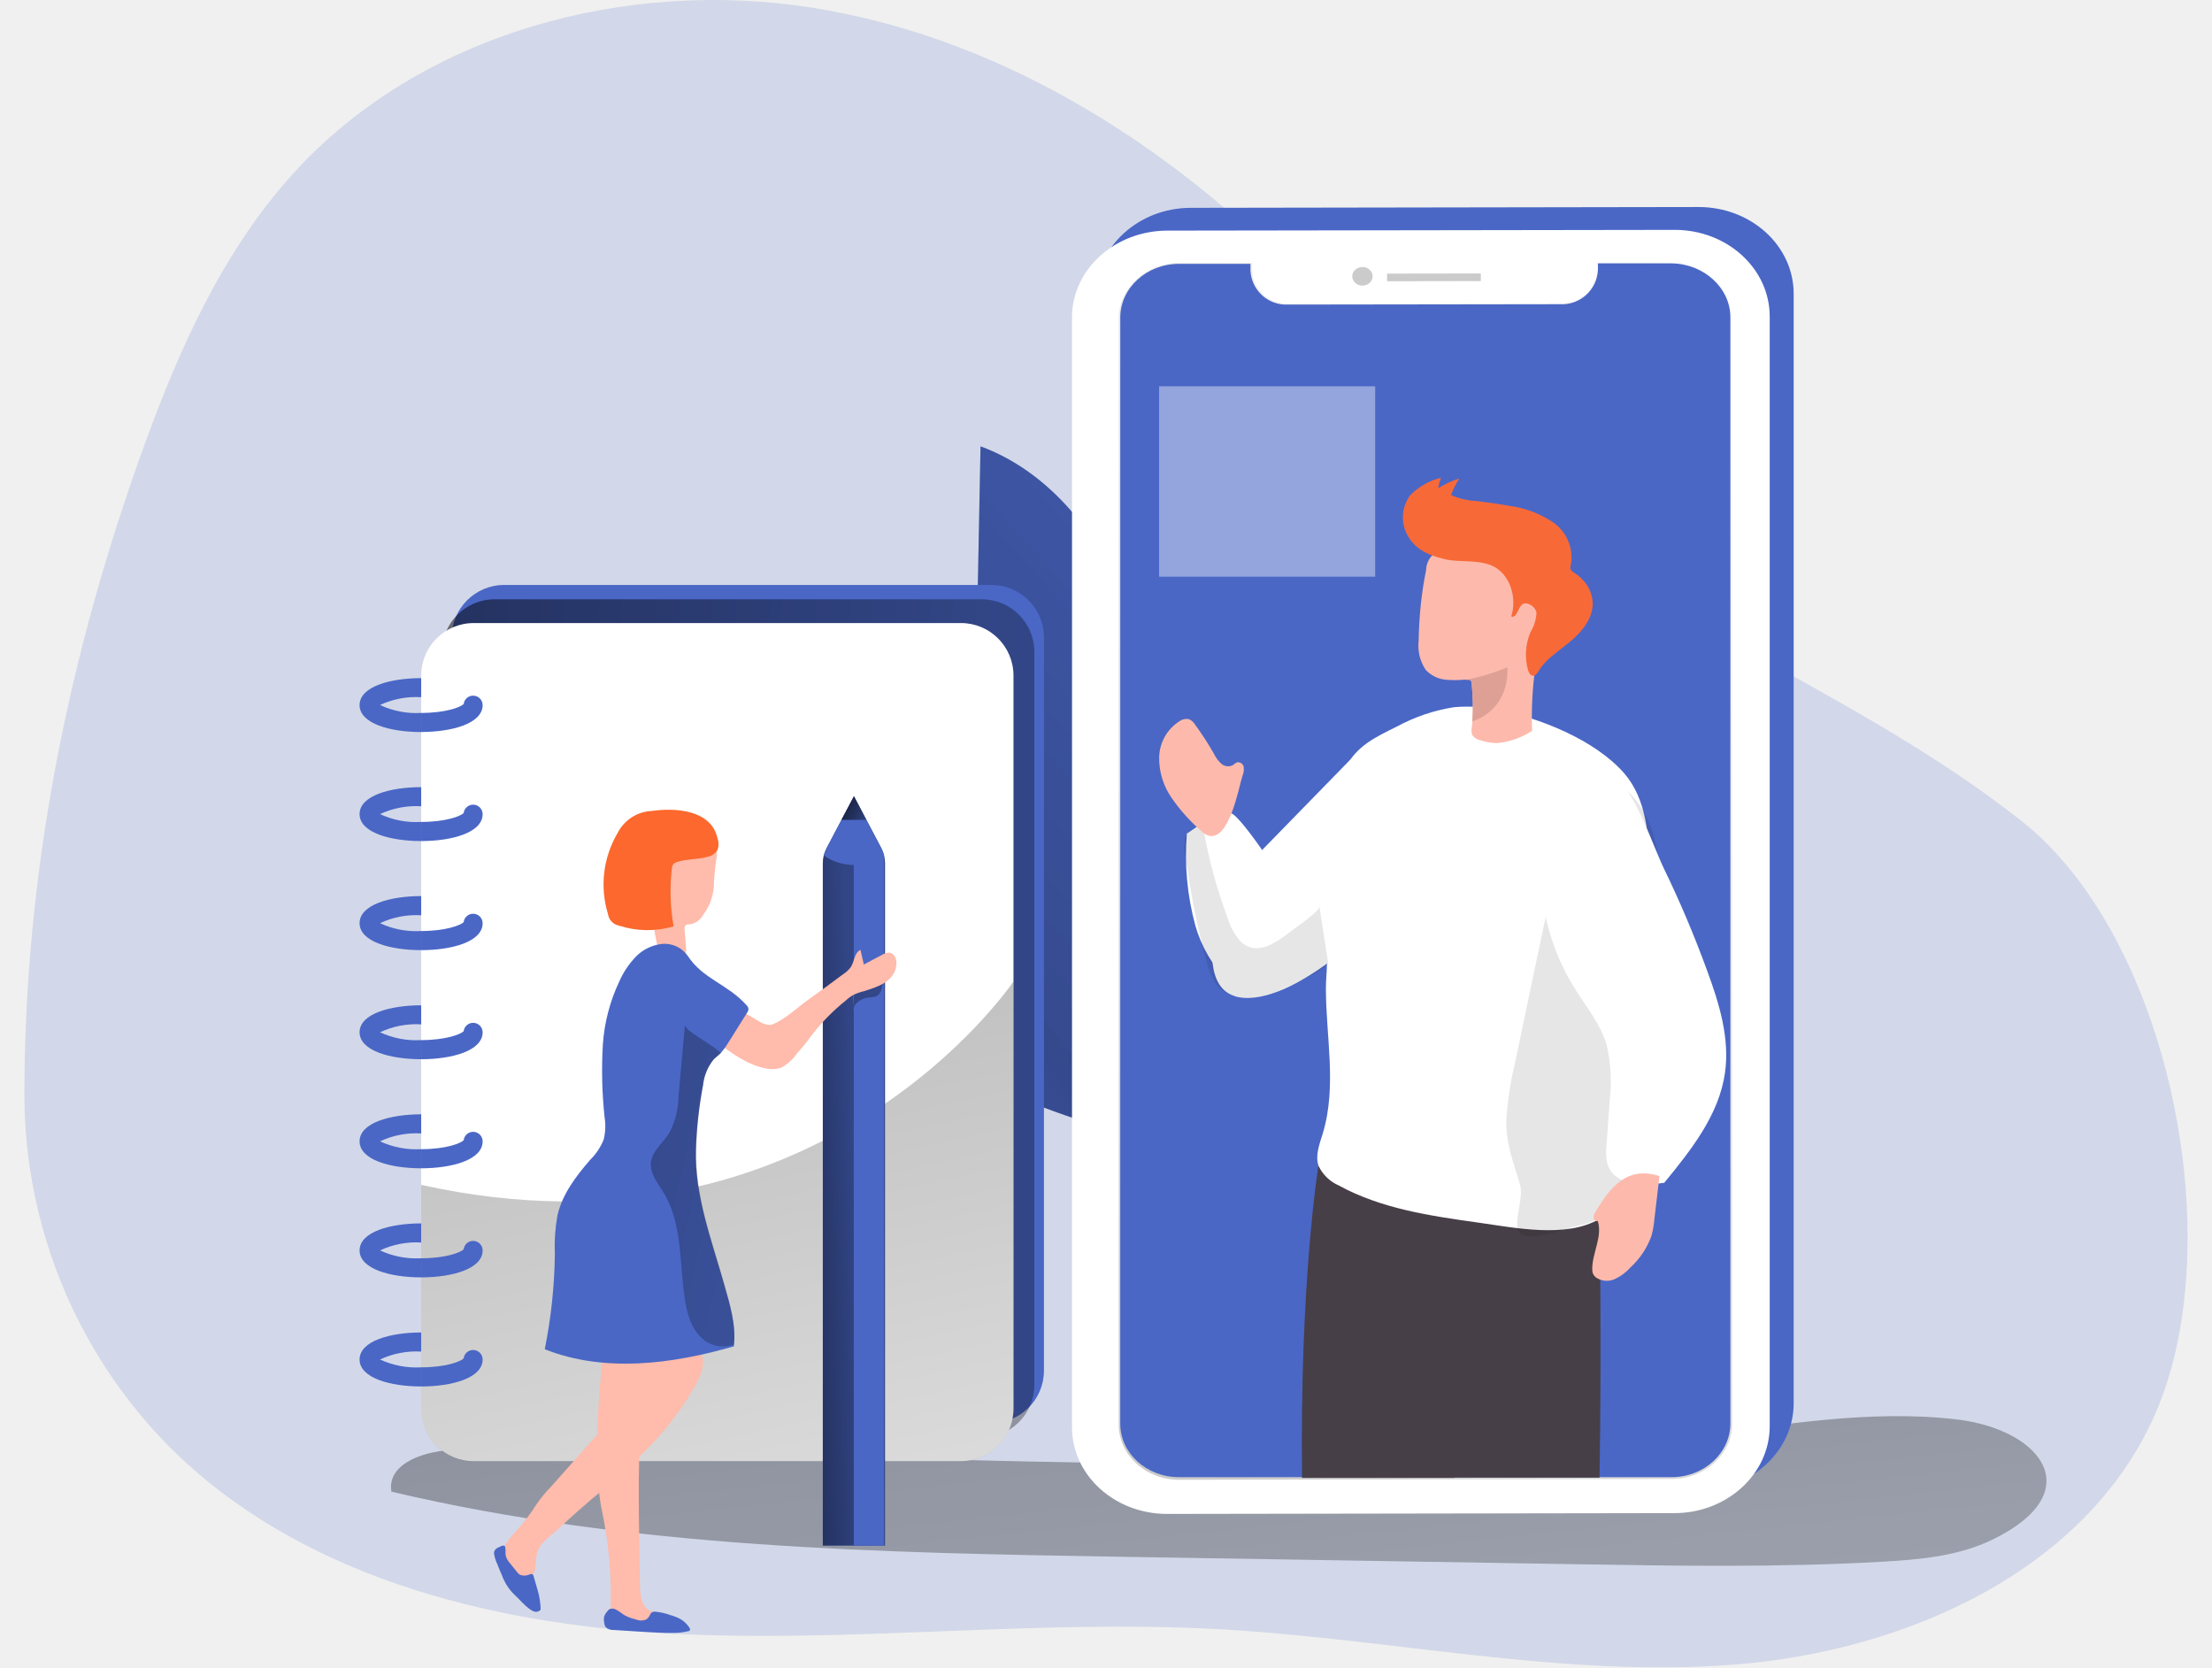
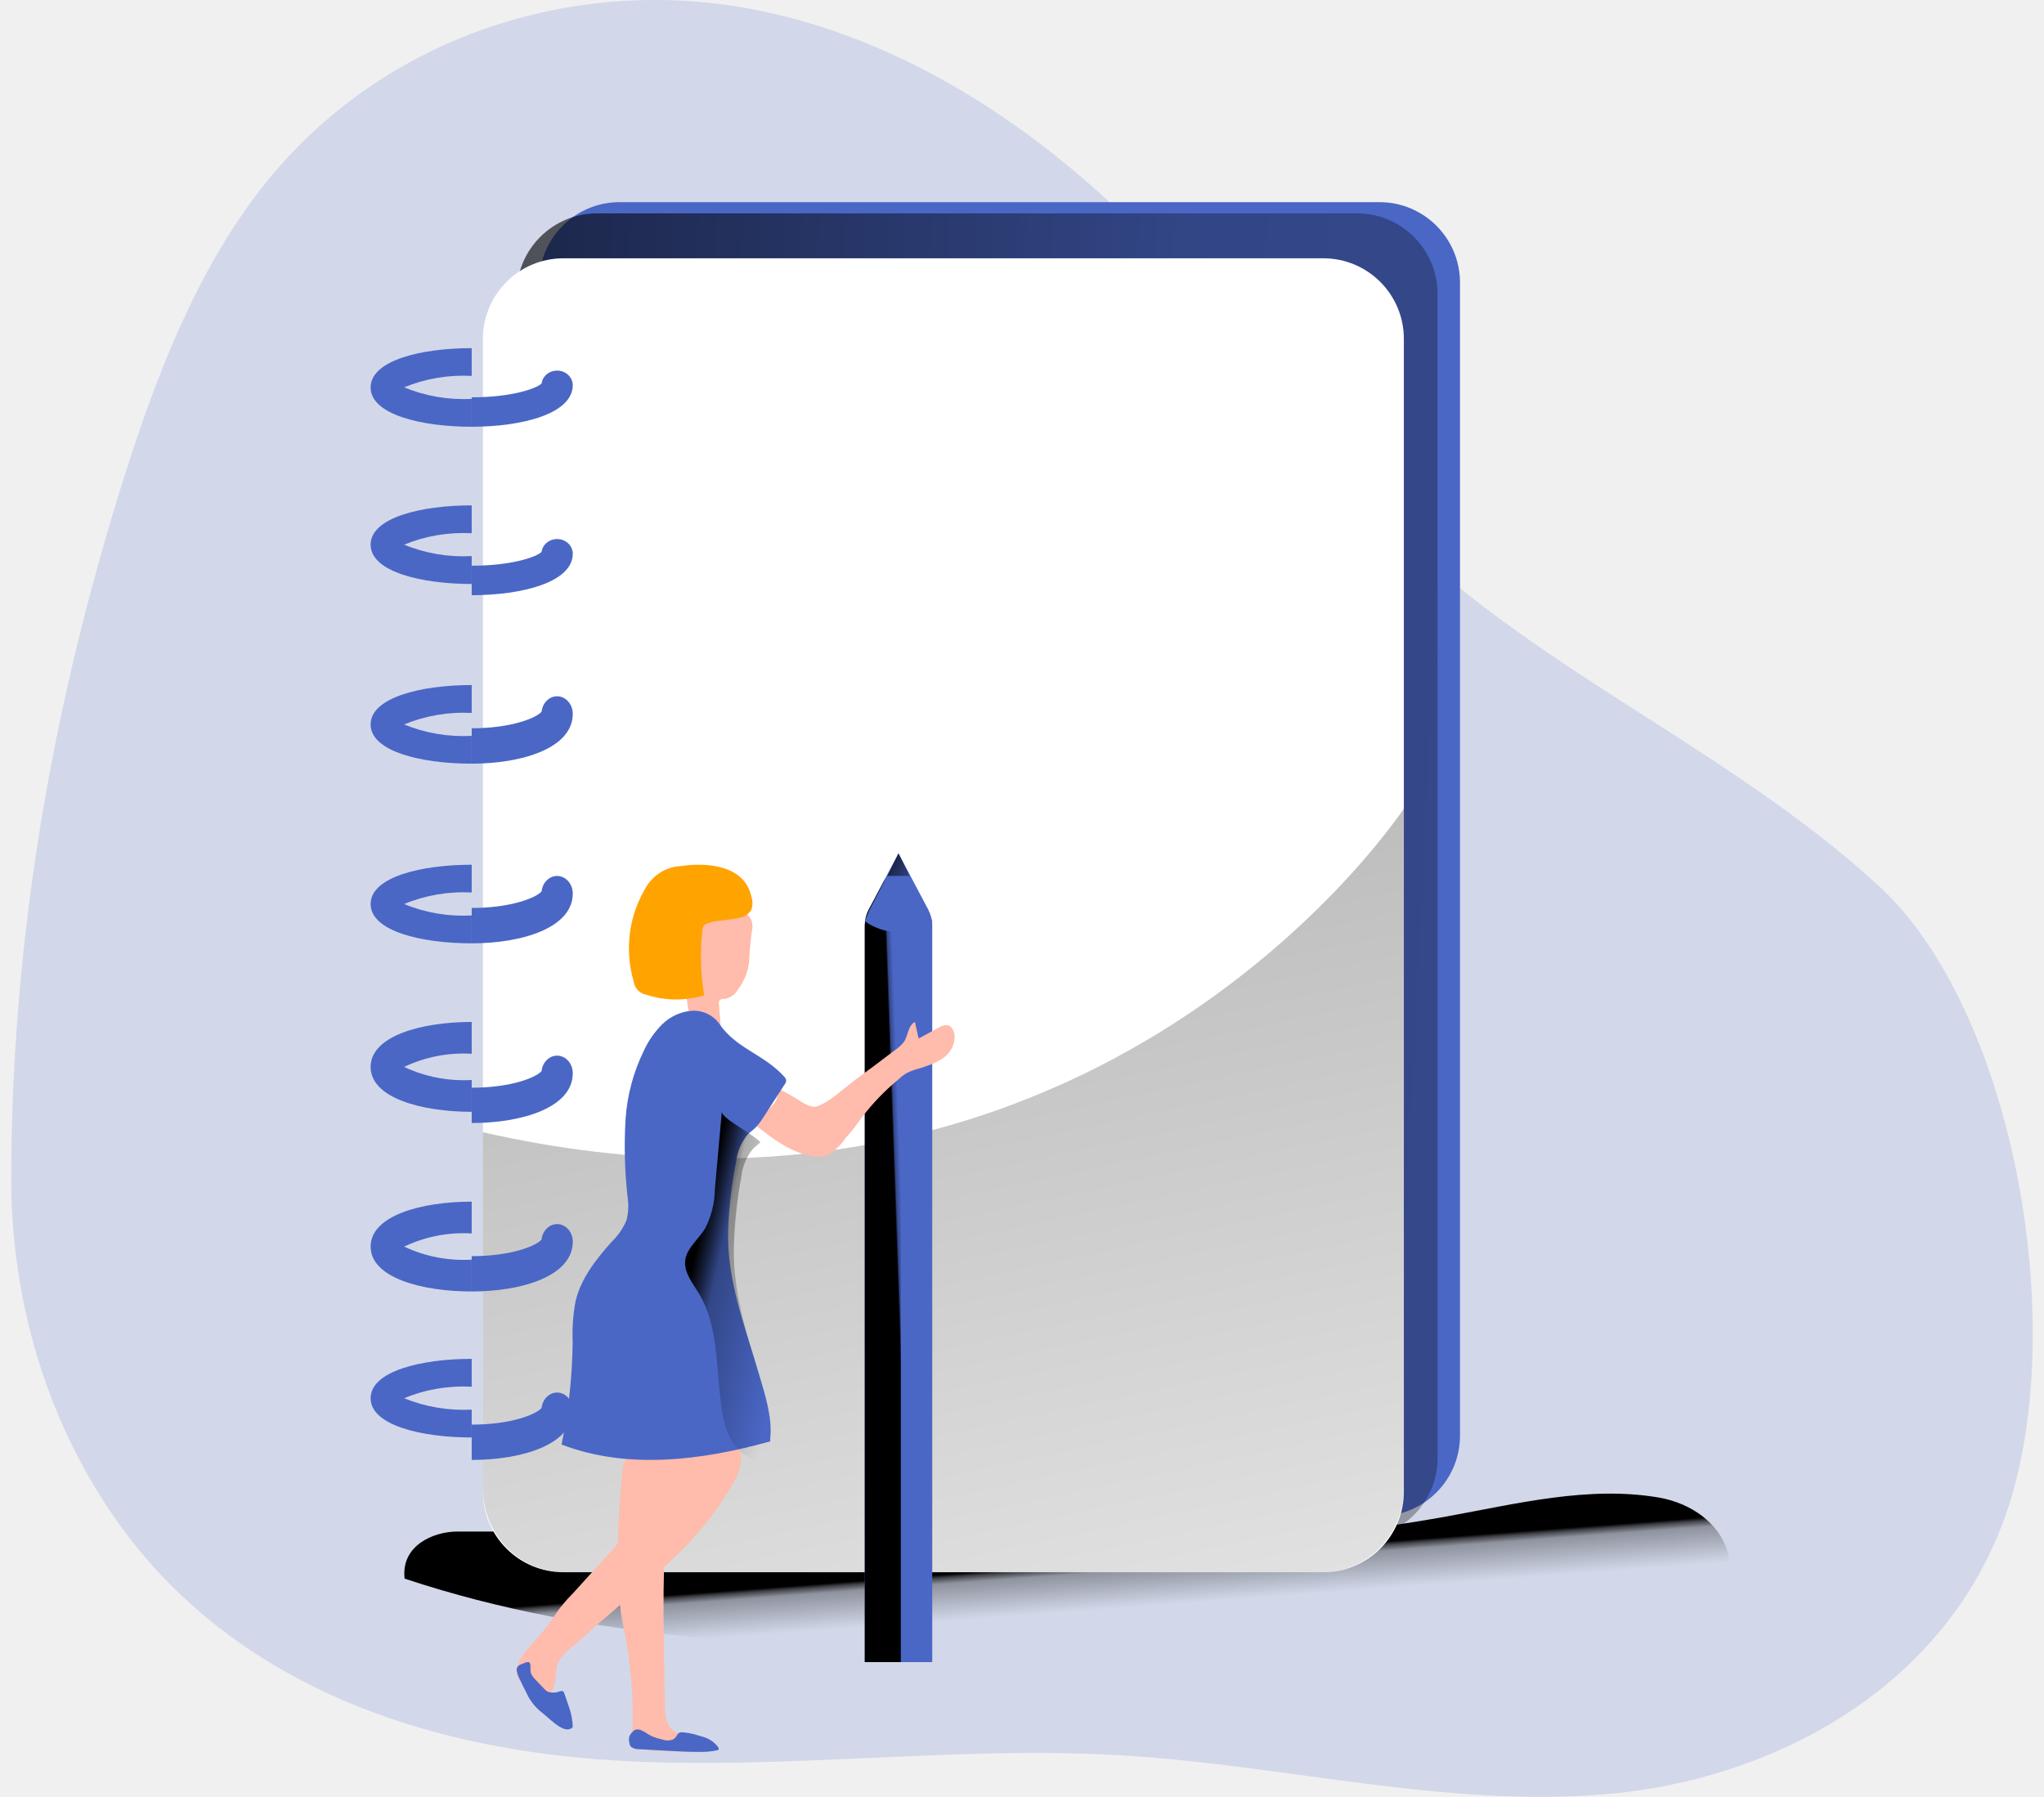
- <svg xmlns="http://www.w3.org/2000/svg" xmlns:xlink="http://www.w3.org/1999/xlink" id="Layer_1" data-name="Layer 1" viewBox="0 0 295.32 227.6" width="406" height="306" class="illustration">
+ <svg xmlns="http://www.w3.org/2000/svg" width="182px" height="160px" viewBox="0 0 182 160" version="1.1">
  <defs>
-     <linearGradient id="linear-gradient" x1="-1412.76" y1="128.3" x2="-1515.5" y2="215.82" gradientTransform="translate(1590.6)" gradientUnits="userSpaceOnUse">
-       <stop offset="0.01" />
-       <stop offset="0.13" stop-opacity="0.69" />
-       <stop offset="0.25" stop-opacity="0.32" />
-       <stop offset="1" stop-opacity="0" />
+     <linearGradient x1="46.611%" y1="44.258%" x2="58.961%" y2="64.937%" id="linearGradient-1">
+       <stop stop-color="#000000" offset="1%" />
+       <stop stop-color="#000000" stop-opacity="0.69" offset="8%" />
+       <stop stop-color="#000000" stop-opacity="0.32" offset="21%" />
+       <stop stop-color="#000000" stop-opacity="0" offset="100%" />
    </linearGradient>
-     <linearGradient id="linear-gradient-2" x1="88.83" y1="204.76" x2="243.55" y2="61.79" gradientTransform="matrix(1, 0, 0, 1, 0, 0)" xlink:href="#linear-gradient" />
-     <linearGradient id="linear-gradient-3" x1="171.16" y1="158.61" x2="199.07" y2="420.07" gradientUnits="userSpaceOnUse">
-       <stop offset="0.01" />
-       <stop offset="0.08" stop-opacity="0.69" />
-       <stop offset="0.21" stop-opacity="0.32" />
-       <stop offset="1" stop-opacity="0" />
+     <linearGradient x1="-112.496%" y1="38.31%" x2="619.103%" y2="90.945%" id="linearGradient-2">
+       <stop stop-color="#000000" offset="1%" />
+       <stop stop-color="#000000" stop-opacity="0.69" offset="13%" />
+       <stop stop-color="#000000" stop-opacity="0.32" offset="25%" />
+       <stop stop-color="#000000" stop-opacity="0" offset="100%" />
    </linearGradient>
-     <linearGradient id="linear-gradient-4" x1="2632.75" y1="451.95" x2="2755.76" y2="550.2" gradientTransform="matrix(-1.09, 0, 0, 1, 3152.05, -359.14)" gradientUnits="userSpaceOnUse">
-       <stop offset="0" stop-color="#fff" />
-       <stop offset="1" stop-color="#cbcbcb" />
+     <linearGradient x1="16.498%" y1="-84.273%" x2="85.531%" y2="185.522%" id="linearGradient-3">
+       <stop stop-color="#000000" offset="1%" />
+       <stop stop-color="#000000" stop-opacity="0.69" offset="8%" />
+       <stop stop-color="#000000" stop-opacity="0.32" offset="21%" />
+       <stop stop-color="#000000" stop-opacity="0" offset="100%" />
    </linearGradient>
-     <linearGradient id="linear-gradient-5" x1="2693.25" y1="412.82" x2="2693.19" y2="421.05" gradientTransform="matrix(-1.09, 0, 0, 1, 3136.28, -386.82)" xlink:href="#linear-gradient-4" />
-     <linearGradient id="linear-gradient-6" x1="2701.68" y1="413.8" x2="2702.13" y2="419.83" gradientTransform="matrix(-1.09, -0.01, -0.01, 1, 3156.03, -330.46)" xlink:href="#linear-gradient-4" />
-     <linearGradient id="linear-gradient-7" x1="-174.64" y1="125.64" x2="1050.38" y2="185.86" gradientTransform="matrix(1, 0, 0, 1, 0, 0)" xlink:href="#linear-gradient" />
-     <linearGradient id="linear-gradient-8" x1="83.28" y1="66.48" x2="139.1" y2="323.53" xlink:href="#linear-gradient-3" />
-     <linearGradient id="linear-gradient-9" x1="104.01" y1="188.48" x2="205.2" y2="184.89" gradientTransform="matrix(1, 0, 0, 1, 0, 0)" xlink:href="#linear-gradient" />
-     <linearGradient id="linear-gradient-10" x1="107.9" y1="107.93" x2="138.1" y2="123.92" gradientTransform="matrix(1, 0, 0, 1, 0, 0)" xlink:href="#linear-gradient" />
-     <linearGradient id="linear-gradient-11" x1="59.88" y1="178.84" x2="179.38" y2="205.24" gradientTransform="matrix(1, 0, 0, 1, 0, 0)" xlink:href="#linear-gradient" />
+     <linearGradient x1="47.955%" y1="50.934%" x2="56.232%" y2="47.423%" id="linearGradient-4">
+       <stop stop-color="#000000" offset="1%" />
+       <stop stop-color="#000000" stop-opacity="0.69" offset="13%" />
+       <stop stop-color="#000000" stop-opacity="0.32" offset="25%" />
+       <stop stop-color="#000000" stop-opacity="0" offset="100%" />
+     </linearGradient>
+     <linearGradient x1="-106.745%" y1="-23.529%" x2="778.886%" y2="471.517%" id="linearGradient-5">
+       <stop stop-color="#000000" offset="1%" />
+       <stop stop-color="#000000" stop-opacity="0.69" offset="13%" />
+       <stop stop-color="#000000" stop-opacity="0.32" offset="25%" />
+       <stop stop-color="#000000" stop-opacity="0" offset="100%" />
+     </linearGradient>
+     <linearGradient x1="22.512%" y1="25.63%" x2="92.237%" y2="85.777%" id="linearGradient-6">
+       <stop stop-color="#000000" offset="1%" />
+       <stop stop-color="#000000" stop-opacity="0.69" offset="13%" />
+       <stop stop-color="#000000" stop-opacity="0.32" offset="25%" />
+       <stop stop-color="#000000" stop-opacity="0" offset="100%" />
+     </linearGradient>
  </defs>
-   <path d="M143.39,34.15a99.49,99.49,0,0,0-20-5.41C97.9,24.71,70,32.18,52.61,51.21,43,61.74,37,75.05,32.14,88.46c-10.43,28.75-16.4,58.5-16.37,89A68.48,68.48,0,0,0,35.39,225c17.56,17.7,43.53,24.36,68.42,25.67s49.86-1.95,74.75-.61c23.55,1.27,47,6.66,70.51,4.86s48.43-12.86,57.73-34.54c10.08-23.52,1.74-64.68-18.3-80.56-22.61-17.91-50.85-27.41-72.52-46.55-9.52-8.39-17.33-18.52-26.17-27.62C176.68,52.16,160.87,40.84,143.39,34.15Z" transform="translate(-15.77 -27.68)" fill="#4A67C6" opacity="0.18" style="isolation: isolate;" />
-   <path d="M107.39,130.7c.07,2.57,1.34,4.93,2.61,7.17,5.74,10.15,12.19,20.15,21.09,27.69,13.09,11.07,30.23,15.85,46.79,20.32-1.48-.72-3.26-8.35-3.92-10-1.28-3.28-2.48-6.6-3.71-9.9-1.94-5.22-6-9.42-10-13.26A79.21,79.21,0,0,0,128.34,134,75.11,75.11,0,0,0,107.39,130.7Z" transform="translate(-15.77 -27.68)" fill="#4A67C6" />
-   <path d="M107.39,130.7c.07,2.57,1.34,4.93,2.61,7.17,5.74,10.15,12.19,20.15,21.09,27.69,13.09,11.07,30.23,15.85,46.79,20.32-1.48-.72-3.26-8.35-3.92-10-1.28-3.28-2.48-6.6-3.71-9.9-1.94-5.22-6-9.42-10-13.26A79.21,79.21,0,0,0,128.34,134,75.11,75.11,0,0,0,107.39,130.7Z" transform="translate(-15.77 -27.68)" fill="url(#linear-gradient)" />
-   <path d="M172.17,136.38c-1.35-9.44-2.74-19-6.54-27.77s-10.39-16.72-19.33-20q-.39,20.3-.79,40.58c-.15,7.82-.28,15.78,2,23.27,3.94,13.12,17.58,28.52,30.73,32.86,2-6.31-1.32-15.86-2.25-22.4Z" transform="translate(-15.77 -27.68)" fill="#4A67C6" />
-   <path d="M172.17,136.38c-1.35-9.44-2.74-19-6.54-27.77s-10.39-16.72-19.33-20q-.39,20.3-.79,40.58c-.15,7.82-.28,15.78,2,23.27,3.94,13.12,17.58,28.52,30.73,32.86,2-6.31-1.32-15.86-2.25-22.4Z" transform="translate(-15.77 -27.68)" fill="url(#linear-gradient-2)" />
-   <path d="M243.5,223.77c-55.81,7.16-112.36,1.66-168.63,1.82-4.07,0-9.65,1.69-9,5.71,32.73,7.73,66.66,8.34,100.28,8.9l61.19,1c14,.23,28,.47,41.95-.33,5.21-.29,10.54-.76,15.22-3.05,13.18-6.45,6.65-14.92-4.71-16.35C267.73,220,255.44,222.24,243.5,223.77Z" transform="translate(-15.77 -27.68)" fill="url(#linear-gradient-3)" />
-   <path d="M162.05,67.93V219.39c0,6.55,5.81,11.85,13,11.83l69.26-.11c7.15,0,13-5.32,13-11.87V67.78c0-6.55-5.8-11.85-13-11.84L175,56.05C167.86,56.06,162.05,61.38,162.05,67.93Zm6.61.1c0-4,3.58-7.31,8-7.32h9.76v.9a4.89,4.89,0,0,0,5.11,4.66l37.22-.06a4.92,4.92,0,0,0,5.12-4.68v-.9h10.08c4.41,0,8,3.26,8,7.29v151c0,4-3.58,7.31-8,7.32l-67.29.1c-4.41,0-8-3.26-8-7.29Z" transform="translate(-15.77 -27.68)" fill="#4A67C6" />
-   <path d="M158.79,71V222.51c0,6.54,5.81,11.84,13,11.83l69.25-.11c7.15,0,13-5.33,13-11.88V70.89c0-6.54-5.81-11.85-13-11.83l-69.25.1C164.6,59.18,158.79,64.5,158.79,71Zm6.61.11c0-4,3.58-7.31,8-7.32l9.76,0v.9a4.91,4.91,0,0,0,5.12,4.67l37.22-.06a4.92,4.92,0,0,0,5.11-4.68v-.9l10.08,0c4.41,0,8,3.26,8,7.3v151c0,4-3.58,7.31-8,7.32l-67.29.11c-4.41,0-8-3.26-8-7.3Z" transform="translate(-15.77 -27.68)" fill="#fff" />
-   <path d="M165.4,71.15v151c0,4,3.58,7.3,8,7.3l67.29-.11c4.41,0,8-3.28,8-7.32V71c0-4-3.58-7.31-8-7.3l-10.08,0v.9a4.92,4.92,0,0,1-5.11,4.68l-37.22.06a4.91,4.91,0,0,1-5.12-4.67v-.9l-9.76,0C169,63.84,165.4,67.11,165.4,71.15Z" transform="translate(-15.77 -27.68)" fill="none" stroke-miterlimit="10" stroke-width="0.46" stroke="url(#linear-gradient-4)" />
-   <path d="M248.67,71v151c0,4-3.58,7.32-8,7.32l-9.87,0-19.77,0h-1.48l-19.33,0-16.84,0c-4.41,0-8-3.26-8-7.3v-151c0-4,3.58-7.32,8-7.32l9.77,0v.9a4.88,4.88,0,0,0,5.1,4.66l37.22-.05a4.92,4.92,0,0,0,5.12-4.69v-.89l10.08,0C245.09,63.71,248.67,67,248.67,71Z" transform="translate(-15.77 -27.68)" fill="#4A67C6" />
-   <polygon points="186.03 38.39 198.83 38.37 198.83 37.33 186.03 37.35 186.03 38.39" fill="url(#linear-gradient-5)" />
-   <ellipse cx="198.43" cy="65.41" rx="1.39" ry="1.27" transform="translate(-16.39 -25.75) rotate(-0.56)" fill="url(#linear-gradient-6)" />
-   <rect x="155.51" y="111.13" width="7.88" height="87.55" rx="3.62" fill="#4A67C6" />
-   <rect x="58.33" y="79.85" width="80.86" height="114.41" rx="7.17" fill="#4A67C6" />
-   <rect x="57.02" y="81.81" width="80.86" height="114.41" rx="7.17" fill="url(#linear-gradient-7)" />
-   <rect x="54.17" y="85.05" width="80.86" height="114.41" rx="7.17" fill="#fff" />
-   <path d="M150.8,161.65V220a7.18,7.18,0,0,1-7.18,7.17H77.11A7.17,7.17,0,0,1,69.94,220V189.42C124.09,201.44,150.8,161.65,150.8,161.65Z" transform="translate(-15.77 -27.68)" fill="url(#linear-gradient-8)" />
-   <path d="M133.26,145.51v93.15h-8.49V145.51a4.8,4.8,0,0,1,.13-1.06h0a4.93,4.93,0,0,1,.39-1l.14-.26,3.59-6.8,3.73,7.06a4.75,4.75,0,0,1,.38,1A4.27,4.27,0,0,1,133.26,145.51Z" transform="translate(-15.77 -27.68)" fill="#4A67C6" />
-   <path d="M133.26,145.51v93.15h-8.49V145.51a4.8,4.8,0,0,1,.13-1.06h0a4.93,4.93,0,0,1,.39-1l.14-.26,3.59-6.8,3.73,7.06a4.75,4.75,0,0,1,.38,1A4.27,4.27,0,0,1,133.26,145.51Z" transform="translate(-15.77 -27.68)" fill="url(#linear-gradient-9)" />
-   <path d="M129,165.25V144.41h4.12v94.25H129V168.55c0-.92,0-1.84,0-2.76a1.24,1.24,0,0,1,.46-1.25,2.76,2.76,0,0,1,1.56-.7,3,3,0,0,0,1.16-.21,1.54,1.54,0,0,0,.63-1,4,4,0,0,0,.16-1.08.36.36,0,0,0-.09-.32.42.42,0,0,0-.22-.08,3.11,3.11,0,0,0-1.54.18,4.86,4.86,0,0,1-1.1.41,1.39,1.39,0,0,1-1.33-.62" transform="translate(-15.77 -27.68)" fill="#4A67C6" />
-   <path d="M133.13,144.45a7.16,7.16,0,0,1-8.23,0h0l.53-1.26,3.59-6.8,3.73,7.06A4.75,4.75,0,0,1,133.13,144.45Z" transform="translate(-15.77 -27.68)" fill="#4A67C6" />
-   <path d="M69.94,122.85a11.65,11.65,0,0,0-5.62,1.07A11.65,11.65,0,0,0,69.94,125v2.61c-4.19,0-8.41-1.14-8.41-3.68s4.22-3.68,8.41-3.68Z" transform="translate(-15.77 -27.68)" fill="#4A67C6" />
-   <path d="M78.33,123.92c0,2.54-4.21,3.68-8.39,3.68V125c3.33,0,5.39-.78,5.8-1.22a1.3,1.3,0,0,1,2.59.15Z" transform="translate(-15.77 -27.68)" fill="#4A67C6" />
-   <path d="M69.94,137.74a11.65,11.65,0,0,0-5.62,1.07,11.65,11.65,0,0,0,5.62,1.07v2.61c-4.19,0-8.41-1.14-8.41-3.68s4.22-3.68,8.41-3.68Z" transform="translate(-15.77 -27.68)" fill="#4A67C6" />
-   <path d="M78.33,138.81c0,2.54-4.21,3.68-8.39,3.68v-2.61c3.33,0,5.39-.78,5.8-1.22a1.3,1.3,0,0,1,2.59.15Z" transform="translate(-15.77 -27.68)" fill="#4A67C6" />
-   <path d="M69.94,152.62a11.61,11.61,0,0,0-5.62,1.08,11.65,11.65,0,0,0,5.62,1.07v2.61c-4.19,0-8.41-1.14-8.41-3.68S65.75,150,69.94,150Z" transform="translate(-15.77 -27.68)" fill="#4A67C6" />
-   <path d="M78.33,153.7c0,2.54-4.21,3.68-8.39,3.68v-2.61c3.33,0,5.39-.78,5.8-1.22a1.3,1.3,0,0,1,2.59.15Z" transform="translate(-15.77 -27.68)" fill="#4A67C6" />
-   <path d="M69.94,167.51a11.61,11.61,0,0,0-5.62,1.08,11.65,11.65,0,0,0,5.62,1.07v2.61c-4.19,0-8.41-1.14-8.41-3.68s4.22-3.68,8.41-3.68Z" transform="translate(-15.77 -27.68)" fill="#4A67C6" />
-   <path d="M78.33,168.59c0,2.54-4.21,3.68-8.39,3.68v-2.61c3.33,0,5.39-.78,5.8-1.22a1.3,1.3,0,0,1,2.59.15Z" transform="translate(-15.77 -27.68)" fill="#4A67C6" />
-   <path d="M69.94,182.4a11.61,11.61,0,0,0-5.62,1.08,11.78,11.78,0,0,0,5.62,1.07v2.61c-4.19,0-8.41-1.14-8.41-3.68s4.22-3.69,8.41-3.69Z" transform="translate(-15.77 -27.68)" fill="#4A67C6" />
-   <path d="M78.33,183.48c0,2.54-4.21,3.68-8.39,3.68v-2.61c3.33,0,5.39-.78,5.8-1.23a1.3,1.3,0,0,1,2.59.16Z" transform="translate(-15.77 -27.68)" fill="#4A67C6" />
-   <path d="M69.94,197.29a11.61,11.61,0,0,0-5.62,1.08,11.78,11.78,0,0,0,5.62,1.07v2.61c-4.19,0-8.41-1.14-8.41-3.68s4.22-3.69,8.41-3.69Z" transform="translate(-15.77 -27.68)" fill="#4A67C6" />
-   <path d="M78.33,198.37c0,2.54-4.21,3.68-8.39,3.68v-2.61c3.33,0,5.39-.78,5.8-1.23a1.3,1.3,0,0,1,2.59.16Z" transform="translate(-15.77 -27.68)" fill="#4A67C6" />
-   <path d="M69.94,212.18a11.61,11.61,0,0,0-5.62,1.08,11.78,11.78,0,0,0,5.62,1.07v2.61c-4.19,0-8.41-1.14-8.41-3.68s4.22-3.69,8.41-3.69Z" transform="translate(-15.77 -27.68)" fill="#4A67C6" />
-   <path d="M78.33,213.26c0,2.54-4.21,3.68-8.39,3.68v-2.61c3.33,0,5.39-.78,5.8-1.23a1.3,1.3,0,0,1,2.59.16Z" transform="translate(-15.77 -27.68)" fill="#4A67C6" />
-   <path d="M106.6,218.1a43.24,43.24,0,0,1-4.75,6.27,94.35,94.35,0,0,1-8.7,8c-1.51,1.3-3,2.61-4.46,4-1.2,1.14-2.73,1.92-3,3.68-.18,1,0,2.3-.79,3a1.92,1.92,0,0,1-2.11.15,4.54,4.54,0,0,1-1.57-1.57,2.52,2.52,0,0,1-.38-.77,1.91,1.91,0,0,1,0-.92c.32-1.46,1.45-2.56,2.43-3.68a24.89,24.89,0,0,0,2.39-3.2,17.58,17.58,0,0,1,2-2.43l5.78-6.51c2.07-2.33,4.2-4.76,5.14-7.73A12.12,12.12,0,0,1,99.85,213c1.48-2.16,4.93-2.48,7.2-1.46C109.81,212.83,107.71,216.33,106.6,218.1Z" transform="translate(-15.77 -27.68)" fill="#ffbbab" />
-   <path d="M94.63,213.83s-1.5,13.08,0,20.15a56.13,56.13,0,0,1,1.17,13.25c-.49.68,0,1.69.7,2.15a4.72,4.72,0,0,0,2.44.53l3.44.12a1.4,1.4,0,0,0,1.14-.29c.45-.49,0-1.31-.6-1.6s-1.31-.31-1.87-.65c-1.08-.65-1.22-2.12-1.24-3.38l-.09-5.48c-.13-7.88-.25-15.8,1-23.58a2.76,2.76,0,0,0,0-1.07,2.64,2.64,0,0,0-1.38-1.39,5.77,5.77,0,0,0-2.07-.86,1.94,1.94,0,0,0-1.95.84" transform="translate(-15.77 -27.68)" fill="#ffbbab" />
-   <path d="M113,165.36l1.93,1.06c.93.51,2,1.45,3,1.08,1.67-.65,3.38-2.31,4.85-3.35s3.18-2.3,4.76-3.48a3.93,3.93,0,0,0,1.07-1c.47-.78.48-1.93,1.3-2.33l.46,2L132.9,158a1.75,1.75,0,0,1,1-.28c.68.12,1,.95.91,1.64-.2,2.31-2.57,3.05-4.45,3.63a7,7,0,0,0-1.47.53,5.49,5.49,0,0,0-1,.75,28.14,28.14,0,0,0-4.62,4.7,23.26,23.26,0,0,1-2,2.47,6.21,6.21,0,0,1-2.21,2,3.9,3.9,0,0,1-2.09.08c-2.51-.47-4.83-2.18-6.8-3.73-.22-.17-.46-.44-.32-.68a.66.66,0,0,1,.32-.22,4.79,4.79,0,0,0,2-1.36A2.6,2.6,0,0,0,113,165.36Z" transform="translate(-15.77 -27.68)" fill="#ffbbab" />
-   <path d="M108.4,152.61a2.48,2.48,0,0,1-1.81,1.25.89.89,0,0,0-.56.12.7.7,0,0,0-.13.59l.2,2.58a.94.94,0,0,1-.08.6,1,1,0,0,1-.62.35c-.94.26-2.09.46-2.75-.25a2.71,2.71,0,0,1-.54-1.42,28.16,28.16,0,0,1-.52-8.91,6.28,6.28,0,0,1,2.53-4.59c1.79-1.08,6.37-1.41,6.18,1.59a33.65,33.65,0,0,0-.39,3.62A7.24,7.24,0,0,1,108.4,152.61Z" transform="translate(-15.77 -27.68)" fill="#ffbbab" />
-   <path d="M110.39,142.1a2.37,2.37,0,0,1,0,1.62,2.08,2.08,0,0,1-1.35.92c-1.35.37-2.8.27-4.12.69a1.21,1.21,0,0,0-.57.33,1.26,1.26,0,0,0-.19.63,27.13,27.13,0,0,0,.24,7.84,12.58,12.58,0,0,1-7.44-.09,1.89,1.89,0,0,1-1.52-1.59,13.81,13.81,0,0,1,1.32-11.07,5.51,5.51,0,0,1,4.66-3C104.68,137.91,109.54,138.24,110.39,142.1Z" transform="translate(-15.77 -27.68)" fill="#fc682d" />
-   <path d="M107.44,184.51c-.2,6.39,2.13,12.4,3.87,18.55.77,2.67,1.62,5.42,1.33,8.18a1.62,1.62,0,0,1,0,.22c-8.43,2.43-17.67,3.64-25.83.4a70.06,70.06,0,0,0,1.38-13.08,23.6,23.6,0,0,1,.35-5.18c.66-2.91,2.54-5.38,4.5-7.63a8,8,0,0,0,1.82-2.75,7.66,7.66,0,0,0,.12-3,60.06,60.06,0,0,1-.24-9.94A24,24,0,0,1,97,161.62a11.6,11.6,0,0,1,2.25-3.35,5.85,5.85,0,0,1,3.57-1.74,3.86,3.86,0,0,1,3.51,1.63c2.05,3.16,5.47,3.87,8,6.71a.91.91,0,0,1,.29.51.94.94,0,0,1-.22.59c-.87,1.39-1.75,2.78-2.62,4.18a9.35,9.35,0,0,1-.92,1.25h0c-.31.32-.69.58-1,.9a6.67,6.67,0,0,0-1.44,3.5A56.45,56.45,0,0,0,107.44,184.51Z" transform="translate(-15.77 -27.68)" fill="#4A67C6" />
-   <path d="M104.82,248.42l-.85-.27a8.15,8.15,0,0,0-2.11-.47.74.74,0,0,0-.36.06.8.8,0,0,0-.32.38,1.78,1.78,0,0,1-.5.62,1.84,1.84,0,0,1-1.44,0,6.2,6.2,0,0,1-1.44-.52c-.45-.25-.83-.61-1.29-.83a1,1,0,0,0-.84-.06,1,1,0,0,0-.33.32,1.93,1.93,0,0,0-.42.7,2,2,0,0,0,0,.78,1.45,1.45,0,0,0,.19.65,1.41,1.41,0,0,0,1.08.4l4.16.26c1.3.08,2.6.16,3.91.14a8.48,8.48,0,0,0,2.13-.23c.1,0,.21-.06.24-.16a.28.28,0,0,0,0-.2,3.61,3.61,0,0,0-2.24-1.68" transform="translate(-15.77 -27.68)" fill="#4A67C6" />
-   <path d="M81.4,238.84c.11.41,0,.87.1,1.28A2.6,2.6,0,0,0,82,241l1,1.24a1.56,1.56,0,0,0,.41.4,1.7,1.7,0,0,0,1.36-.05.42.42,0,0,1,.38,0,.44.44,0,0,1,.13.23l.58,2a10.22,10.22,0,0,1,.39,2.58.74.74,0,0,1-.31.24c-.92.47-2.5-1.62-3.29-2.29a7,7,0,0,1-1.67-2.6c-.23-.51-.44-1-.64-1.54a5,5,0,0,1-.46-1.5.77.77,0,0,1,.42-.7C80.57,238.9,81.28,238.39,81.4,238.84Z" transform="translate(-15.77 -27.68)" fill="#4A67C6" />
-   <polygon points="111.54 111.92 114.95 111.92 113.25 108.69 111.54 111.92" fill="url(#linear-gradient-10)" />
-   <path d="M112.64,211.24a4.44,4.44,0,0,1-3.7-.37c-1.93-1.21-2.7-3.62-3-5.87-.77-4.93-.31-10.27-2.91-14.53-.79-1.29-1.89-2.6-1.73-4.12s1.65-2.65,2.5-4a11,11,0,0,0,1.27-5c.29-3.25.58-6.51.88-9.76,0,.82,3.6,2.57,4.91,3.83-.31.32-.69.58-1,.9a6.67,6.67,0,0,0-1.44,3.5,56.45,56.45,0,0,0-.93,8.7c-.2,6.39,2.13,12.4,3.87,18.55C112.08,205.73,112.93,208.48,112.64,211.24Z" transform="translate(-15.77 -27.68)" fill="url(#linear-gradient-11)" />
-   <path d="M230.81,229.39l-19.77,0h-1.48l-3.44-36.15,8.33.28,16.36.54S231.11,210.33,230.81,229.39Z" transform="translate(-15.77 -27.68)" fill="#473f47" />
-   <path d="M214.71,190.83l-.26,2.73L211,229.42h-1.48l-19.33,0c-.32-27,2.23-42.56,2.23-42.56Z" transform="translate(-15.77 -27.68)" fill="#473f47" />
-   <path d="M177.93,158.48c.13,2.38.9,4.47,3,5.15a2.74,2.74,0,0,0,.53.15c3.81.76,8.81-2.14,12.3-4.67a49.25,49.25,0,0,0,4.16-3.39V130.21l-18.54,19A29.29,29.29,0,0,0,177.93,158.48Z" transform="translate(-15.77 -27.68)" fill="#fff" />
-   <path d="M193.6,159c0,1.19-.15,2.4-.15,3.6,0,6.59,1.53,13.39-.44,19.85-.44,1.44-1.06,3-.55,4.41a5.49,5.49,0,0,0,2.76,2.65c5.81,3.18,12.52,4.15,19.08,5.07,4.93.69,11.92,2.16,16.48-.5,1.94-1.13,2.6-3.24,3.22-5.34,2-6.68,2.55-13.87,3.07-20.79.07-.91.13-1.83.19-2.74q.57-9.47.38-18.94c-.09-4.58-.45-9.53-3.44-13-4-4.61-11.68-7.66-17.52-8.73a19.93,19.93,0,0,0-5.76-.32,24.35,24.35,0,0,0-7.8,2.65c-2.9,1.43-5.48,2.64-6.91,5.51A39.49,39.49,0,0,0,193,142.87a37.91,37.91,0,0,0-.18,10.26c.17,1.67.61,3.33.77,5C193.58,158.42,193.6,158.72,193.6,159Z" transform="translate(-15.77 -27.68)" fill="#fff" />
-   <path d="M220.49,196.35c1.91.56,6.32-1.19,7.79-1.45.87-.15,1.67-.59,2.54-.8,4.36-1.09,4.88-13.35,5.31-16.65,1.13-8.72,2.87-17.75,3-26.5a29.26,29.26,0,0,0-1.16-10c-1.1-3.18-3.37-6.12-6.54-7.27-5.58-2-7.23,15.62-8,19.28l-4.19,19.94a44.87,44.87,0,0,0-1.14,7.45c-.15,3.49,1,6,1.86,9.08.51,1.74-.89,5.06-.2,6.35A1.22,1.22,0,0,0,220.49,196.35Z" transform="translate(-15.77 -27.68)" fill="#020202" opacity="0.1" />
-   <path d="M207.07,119.11a4.25,4.25,0,0,0,2.69,1.35,14,14,0,0,0,2.59,0l.48,0a.49.49,0,0,1,.36.07.52.52,0,0,1,.15.38,29,29,0,0,1,.1,5.19h0c0,.31-.05.62-.08.93a1.81,1.81,0,0,0,.08,1,1.7,1.7,0,0,0,1.05.69,7.82,7.82,0,0,0,2.34.4,10.45,10.45,0,0,0,4.77-1.68,48.51,48.51,0,0,1,.47-8.85c.55-3.78,1.54-7.56,1.13-11.36A6.21,6.21,0,0,0,216,101.1a14.22,14.22,0,0,0-7.73,2.11,3,3,0,0,0-1.14,2.29c-.3,1.49-.54,3-.7,4.5-.19,1.73-.29,3.46-.32,5.19A5.88,5.88,0,0,0,207.07,119.11Z" transform="translate(-15.77 -27.68)" fill="#fdbaac" />
-   <path d="M210.08,104.1c1.93.32,4,0,5.88.73,2.56,1,3.65,4.37,2.79,7,.74.27.88-1.06,1.45-1.6s1.86.18,2,1.11a5.62,5.62,0,0,1-.82,2.63,7.85,7.85,0,0,0-.34,5.17c.12.4.41.88.82.77s.69-.79.93-1.09A10.65,10.65,0,0,1,224,117.5c.91-.79,1.89-1.48,2.81-2.25,1.64-1.37,3.16-3.23,3.06-5.36a4.73,4.73,0,0,0-.84-2.42,5.43,5.43,0,0,0-1.59-1.54c-.26-.17-.56-.34-.61-.65a1.25,1.25,0,0,1,.06-.5A5.83,5.83,0,0,0,224.5,99a14.12,14.12,0,0,0-6.21-2.3c-1.43-.26-2.86-.46-4.3-.63a9.63,9.63,0,0,1-3.45-.81A9.64,9.64,0,0,1,211.68,93a11,11,0,0,0-2.89,1.33,4.53,4.53,0,0,1,.39-1.44,8.78,8.78,0,0,0-4.25,2.43,5.09,5.09,0,0,0-.15,5.75c1.11,1.75,2.86,2.45,4.78,2.91Z" transform="translate(-15.77 -27.68)" fill="#f86938" />
-   <path d="M212.35,120.5l.48,0a.49.49,0,0,1,.36.07.52.52,0,0,1,.15.38,29,29,0,0,1,.1,5.19h0s5-1.26,4.79-7.37a29.32,29.32,0,0,1-5.85,1.74Z" transform="translate(-15.77 -27.68)" fill="#dea095" />
-   <path d="M174.47,141.47A36.46,36.46,0,0,0,175.62,154a17.74,17.74,0,0,0,4.49,7.68,3.18,3.18,0,0,0,2.93.82,9.27,9.27,0,0,0,5-2.68c3.41-3.77,1.09-9.57,1.09-9.57s-7.06-11.11-8.63-11.56c-.85-.26-2.57.6-4,1.43C175.41,140.8,174.47,141.47,174.47,141.47Z" transform="translate(-15.77 -27.68)" fill="#fff" />
-   <path d="M175.08,149.62a97.08,97.08,0,0,0,2.14,9.56,8.16,8.16,0,0,0,1.32,2.94c1.77,2.17,5,2,7.4,1.24.78-.25,8.1-3.5,7.8-4.25l0-.08-1.18-7.63c.1.62-3.07,2.78-3.49,3.1-2,1.53-4.94,4-7.3,1.65a8.22,8.22,0,0,1-1.71-3.09,69.91,69.91,0,0,1-3.35-12.32,1.81,1.81,0,0,0-2.36,1.09,5.25,5.25,0,0,0-.07,2.89C174.52,146.36,174.79,148,175.08,149.62Z" transform="translate(-15.77 -27.68)" fill="#020202" opacity="0.1" />
-   <path d="M245.5,160.19c1.65,4.48,3.11,9.23,2.43,13.95-.81,5.73-4.62,10.52-8.29,15-2.88.43-6.66.37-7.68-2.36a6.49,6.49,0,0,1-.2-2.71l.41-5.91a22.15,22.15,0,0,0-.4-7.88c-.87-2.89-2.87-5.27-4.45-7.84a30.44,30.44,0,0,1-4.46-13.81c-.33-4.6,3.14-19.44,9.92-15,2.81,1.84,5.3,9.47,6.78,12.54Q242.88,153,245.5,160.19Z" transform="translate(-15.77 -27.68)" fill="#fff" />
-   <path d="M230.22,193.17a1.35,1.35,0,0,0-.24.77c0,.27.34.52.58.4.69,2.12-.75,4.34-.75,6.58a1.69,1.69,0,0,0,.09.59,1.31,1.31,0,0,0,.49.6,2.64,2.64,0,0,0,2.53.16,6.5,6.5,0,0,0,2.11-1.58,10.84,10.84,0,0,0,2.86-4.29,13.18,13.18,0,0,0,.41-2.34l.69-5.83C234.61,186.8,232.25,189.7,230.22,193.17Z" transform="translate(-15.77 -27.68)" fill="#fdbaac" />
-   <path d="M182.06,133.58a2.26,2.26,0,0,0,.17-1.2.78.78,0,0,0-.88-.64c-.24.06-.4.27-.61.39a1.39,1.39,0,0,1-1.57-.2,4.17,4.17,0,0,1-1-1.35,42,42,0,0,0-2.59-4,1.78,1.78,0,0,0-.83-.73,1.59,1.59,0,0,0-1.21.23,6,6,0,0,0-2.85,4.91,9.44,9.44,0,0,0,1.68,5.58A24.26,24.26,0,0,0,176.3,141a2.56,2.56,0,0,0,1.26.79C180.34,142.25,181.54,135.18,182.06,133.58Z" transform="translate(-15.77 -27.68)" fill="#fdbaac" />
-   <rect x="154.91" y="52.73" width="29.5" height="25.99" fill="#fff" opacity="0.41" />
+   <g id="Page-1" stroke="none" stroke-width="1" fill="none" fill-rule="evenodd">
+     <g id="About-desktop" transform="translate(-562, -660)" fill-rule="nonzero">
+       <g id="Video-tutorial-_Monochromatic" transform="translate(562.1235, 660)">
+         <path d="M78.663,4.547 C74.725,2.794 70.64,1.519 66.473,0.744 C50.936,-2.089 33.931,3.163 23.331,16.54 C17.474,23.943 13.817,33.299 10.854,42.726 C4.497,62.937 0.858,83.85 0.877,105.291 C0.947,117.8 5.236,129.786 12.835,138.711 C23.538,151.154 39.368,155.835 54.538,156.756 C69.709,157.677 84.929,155.385 100.1,156.327 C114.454,157.22 128.747,161.009 143.077,159.744 C157.406,158.479 172.596,150.704 178.264,135.463 C184.408,118.929 179.325,89.994 167.11,78.831 C153.329,66.241 136.116,59.563 122.908,46.108 C117.105,40.21 112.345,33.088 106.957,26.691 C98.954,17.208 89.317,9.25 78.663,4.547 Z" id="Path" fill="#4A67C6" opacity="0.18" />
+         <path d="M128.648,135.04 C99.508,140.297 69.982,136.259 40.603,136.377 C38.478,136.377 35.564,137.617 35.904,140.569 C52.993,146.244 70.708,146.692 88.262,147.103 L120.21,147.837 C127.52,148.006 134.83,148.182 142.113,147.595 C144.834,147.382 147.616,147.037 150.06,145.356 C156.941,140.62 153.532,134.402 147.601,133.352 C141.299,132.273 134.882,133.917 128.648,135.04 Z" id="Path" fill="url(#linearGradient-1)" />
+         <rect id="Rectangle" fill="#4A67C6" x="47.877" y="18" width="82" height="117" rx="7.17" />
+         <rect id="Rectangle" fill="url(#linearGradient-2)" x="45.877" y="19" width="82" height="118" rx="7.17" />
+         <rect id="Rectangle" fill="#FFFFFF" x="42.877" y="23" width="82" height="117" rx="7.17" />
+         <path d="M124.877,72 L124.877,132.559 C124.871,136.67 121.613,140 117.595,140 L50.148,140 C46.132,140 42.877,136.668 42.877,132.559 L42.877,100.821 C97.79,113.296 124.877,72 124.877,72 Z" id="Path" fill="url(#linearGradient-3)" />
+         <path d="M82.877,82.421 L82.877,148 L76.877,148 L76.877,82.421 C76.879,82.169 76.91,81.919 76.968,81.674 L76.968,81.674 C77.034,81.43 77.127,81.194 77.244,80.97 L77.343,80.787 L79.88,76 L82.516,80.97 C82.632,81.194 82.722,81.43 82.785,81.674 C82.847,81.918 82.877,82.169 82.877,82.421 L82.877,82.421 Z" id="Path" fill="#4A67C6" />
+         <path d="M82.877,82.421 L82.877,148 L76.877,148 L76.877,82.421 C76.879,82.169 76.91,81.919 76.968,81.674 L76.968,81.674 C77.034,81.43 77.127,81.194 77.244,80.97 L77.343,80.787 L79.88,76 L82.516,80.97 C82.632,81.194 82.722,81.43 82.785,81.674 C82.847,81.918 82.877,82.169 82.877,82.421 L82.877,82.421 Z" id="Path" fill="url(#linearGradient-4)" />
+         <path d="M80.086,96.594 L80.086,82 L82.877,82 L82.877,148 L80.086,148 L80.086,98.904 C80.086,98.26 80.086,97.616 80.086,96.972 C80.017,96.642 80.139,96.301 80.398,96.096 C80.691,95.821 81.061,95.65 81.454,95.606 C81.723,95.611 81.99,95.561 82.24,95.459 C82.467,95.294 82.62,95.042 82.667,94.759 C82.736,94.513 82.772,94.259 82.775,94.003 C82.791,93.922 82.768,93.838 82.714,93.778 C82.67,93.746 82.619,93.726 82.565,93.722 C82.213,93.673 81.854,93.716 81.522,93.848 C81.286,93.975 81.036,94.071 80.777,94.136 C80.422,94.18 80.072,94.012 79.877,93.701" id="Path" fill="#4A67C6" />
+         <path d="M82.877,82.027 C81.076,83.324 78.677,83.324 76.877,82.027 L76.877,82.027 L77.263,81.085 L79.88,76 L82.6,81.28 C82.719,81.517 82.812,81.768 82.877,82.027 Z" id="Path" fill="#4A67C6" />
+         <path d="M41.877,33.473 C39.808,33.363 37.741,33.712 35.862,34.49 C37.74,35.272 39.807,35.625 41.877,35.518 L41.877,38 C37.393,38 32.877,36.916 32.877,34.5 C32.877,32.084 37.393,31 41.877,31 L41.877,33.473 Z" id="Path" fill="#4A67C6" />
+         <path d="M50.877,34.29 C50.877,36.851 46.36,38 41.877,38 L41.877,35.379 C45.449,35.379 47.658,34.592 48.098,34.149 C48.189,33.464 48.829,32.962 49.563,33.002 C50.296,33.042 50.871,33.61 50.877,34.3 L50.877,34.29 Z" id="Path" fill="#4A67C6" />
+         <path d="M41.877,47.482 C39.808,47.372 37.741,47.722 35.862,48.5 C37.741,49.278 39.808,49.628 41.877,49.518 L41.877,52 C37.393,52 32.877,50.916 32.877,48.5 C32.877,46.084 37.393,45 41.877,45 L41.877,47.482 Z" id="Path" fill="#4A67C6" />
+         <path d="M50.877,49.297 C50.877,51.853 46.36,53 41.877,53 L41.877,50.374 C45.449,50.374 47.658,49.589 48.098,49.146 C48.189,48.463 48.829,47.962 49.563,48.002 C50.296,48.042 50.871,48.608 50.877,49.297 L50.877,49.297 Z" id="Path" fill="#4A67C6" />
+         <path d="M41.877,63.485 C39.807,63.376 37.739,63.729 35.862,64.509 C37.741,65.286 39.808,65.634 41.877,65.524 L41.877,68 C37.393,68 32.877,66.919 32.877,64.509 C32.877,62.1 37.393,61 41.877,61 L41.877,63.485 Z" id="Path" fill="#4A67C6" />
+         <path d="M50.877,63.557 C50.877,66.624 46.36,68 41.877,68 L41.877,64.849 C45.449,64.849 47.658,63.907 48.098,63.376 C48.189,62.555 48.829,61.955 49.563,62.003 C50.296,62.05 50.871,62.73 50.877,63.557 L50.877,63.557 Z" id="Path" fill="#4A67C6" />
+         <path d="M41.877,79.473 C39.807,79.364 37.739,79.717 35.862,80.5 C37.741,81.278 39.808,81.628 41.877,81.518 L41.877,84 C37.393,84 32.877,82.916 32.877,80.5 C32.877,78.084 37.393,77 41.877,77 L41.877,79.473 Z" id="Path" fill="#4A67C6" />
+         <path d="M50.877,79.557 C50.877,82.624 46.36,84 41.877,84 L41.877,80.849 C45.449,80.849 47.658,79.907 48.098,79.376 C48.189,78.555 48.829,77.955 49.563,78.003 C50.296,78.05 50.871,78.73 50.877,79.557 L50.877,79.557 Z" id="Path" fill="#4A67C6" />
+         <path d="M41.877,93.833 C39.807,93.709 37.739,94.112 35.862,95.005 C37.742,95.888 39.808,96.287 41.877,96.167 L41.877,99 C37.393,99 32.877,97.763 32.877,95.005 C32.877,92.248 37.393,91 41.877,91 L41.877,93.833 Z" id="Path" fill="#4A67C6" />
+         <path d="M50.877,95.565 C50.877,98.626 46.36,100 41.877,100 L41.877,96.855 C45.449,96.855 47.658,95.915 48.098,95.373 C48.189,94.552 48.833,93.952 49.568,94.003 C50.303,94.054 50.876,94.738 50.877,95.565 L50.877,95.565 Z" id="Path" fill="#4A67C6" />
+         <path d="M41.877,109.833 C39.807,109.709 37.739,110.112 35.862,111.005 C37.742,111.888 39.808,112.287 41.877,112.167 L41.877,115 C37.393,115 32.877,113.763 32.877,111.005 C32.877,108.248 37.393,107 41.877,107 L41.877,109.833 Z" id="Path" fill="#4A67C6" />
+         <path d="M50.877,110.565 C50.877,113.626 46.36,115 41.877,115 L41.877,111.855 C45.449,111.855 47.658,110.915 48.098,110.373 C48.189,109.552 48.833,108.952 49.568,109.003 C50.303,109.054 50.876,109.738 50.877,110.565 L50.877,110.565 Z" id="Path" fill="#4A67C6" />
+         <path d="M41.877,123.479 C39.807,123.37 37.739,123.723 35.862,124.505 C37.742,125.277 39.808,125.626 41.877,125.521 L41.877,128 C37.393,128 32.877,126.917 32.877,124.505 C32.877,122.092 37.393,121 41.877,121 L41.877,123.479 Z" id="Path" fill="#4A67C6" />
+         <path d="M50.877,125.565 C50.877,128.626 46.36,130 41.877,130 L41.877,126.855 C45.449,126.855 47.658,125.915 48.098,125.373 C48.189,124.552 48.833,123.952 49.568,124.003 C50.303,124.054 50.876,124.738 50.877,125.565 L50.877,125.565 Z" id="Path" fill="#4A67C6" />
+         <path d="M64.563,133.042 C63.558,134.622 62.407,136.109 61.125,137.485 C59.149,139.501 57.046,141.394 54.828,143.152 C53.735,144.073 52.656,145.002 51.599,145.986 C50.731,146.794 49.623,147.347 49.428,148.594 C49.298,149.302 49.428,150.223 48.856,150.719 C48.415,151.05 47.814,151.092 47.329,150.825 C46.862,150.552 46.471,150.17 46.192,149.713 C46.069,149.548 45.976,149.363 45.917,149.167 C45.863,148.953 45.863,148.73 45.917,148.516 C46.149,147.481 46.967,146.702 47.676,145.908 C48.314,145.199 48.892,144.441 49.406,143.641 C49.835,143.026 50.32,142.45 50.854,141.92 L55.038,137.308 C56.536,135.657 58.078,133.935 58.758,131.831 C58.94,130.99 59.25,130.18 59.677,129.429 C60.749,127.899 63.246,127.672 64.889,128.395 C66.887,129.309 65.367,131.788 64.563,133.042 Z" id="Path" fill="#FFBBAB" />
+         <path d="M55.356,130.499 C55.356,130.499 54.278,139.707 55.356,144.684 C56.012,147.75 56.295,150.881 56.197,154.012 C55.844,154.491 56.197,155.202 56.7,155.526 C57.239,155.802 57.845,155.931 58.453,155.899 L60.926,155.983 C61.216,156.036 61.516,155.962 61.745,155.779 C62.069,155.434 61.745,154.857 61.314,154.653 C60.883,154.449 60.372,154.434 59.97,154.195 C59.194,153.738 59.093,152.703 59.079,151.816 L59.014,147.958 C58.921,142.41 58.834,136.835 59.733,131.358 C59.783,131.109 59.783,130.853 59.733,130.604 C59.542,130.166 59.187,129.815 58.741,129.626 C58.29,129.331 57.785,129.125 57.253,129.02 C56.708,128.927 56.157,129.159 55.852,129.612" id="Path" fill="#FFBBAB" />
+         <path d="M69.173,96.91 L70.562,97.691 C71.231,98.066 72.001,98.759 72.72,98.486 C73.922,98.007 75.152,96.784 76.21,96.018 C77.268,95.252 78.498,94.323 79.635,93.454 C79.934,93.26 80.196,93.01 80.405,92.717 C80.743,92.142 80.75,91.295 81.34,91 L81.671,92.474 L83.492,91.486 C83.705,91.345 83.956,91.273 84.211,91.28 C84.7,91.368 84.931,91.98 84.866,92.488 C84.722,94.191 83.017,94.736 81.664,95.163 C81.298,95.253 80.943,95.384 80.606,95.554 C80.347,95.709 80.105,95.895 79.887,96.106 C78.65,97.123 77.534,98.286 76.563,99.57 C76.124,100.209 75.643,100.817 75.123,101.39 C74.718,102.006 74.172,102.512 73.533,102.863 C73.047,103.023 72.527,103.043 72.03,102.922 C70.224,102.576 68.554,101.316 67.137,100.174 C66.978,100.048 66.806,99.85 66.907,99.673 C66.966,99.596 67.046,99.54 67.137,99.511 C67.692,99.308 68.188,98.963 68.576,98.508 C69.009,98.101 69.23,97.509 69.173,96.91 Z" id="Path" fill="#FFBBAB" />
+         <path d="M65.586,88.106 C65.332,88.565 64.878,88.879 64.36,88.955 C64.228,88.94 64.095,88.968 63.981,89.037 C63.892,89.15 63.86,89.298 63.893,89.438 L64.028,91.192 C64.055,91.33 64.036,91.473 63.974,91.6 C63.868,91.728 63.718,91.813 63.554,91.838 C62.917,92.014 62.138,92.15 61.691,91.668 C61.48,91.387 61.353,91.052 61.326,90.702 C60.888,88.715 60.769,86.67 60.973,84.645 C61.064,83.404 61.69,82.265 62.687,81.525 C63.899,80.791 67.001,80.567 66.873,82.606 C66.74,83.421 66.652,84.243 66.609,85.067 C66.615,86.166 66.255,87.236 65.586,88.106 L65.586,88.106 Z" id="Path" fill="#FFBBAB" />
+         <path d="M66.777,79.837 C66.91,80.219 66.91,80.638 66.777,81.02 C66.562,81.369 66.221,81.612 65.83,81.692 C64.884,81.962 63.868,81.889 62.943,82.195 C62.791,82.236 62.653,82.319 62.544,82.436 C62.461,82.575 62.415,82.734 62.411,82.896 C62.2,84.803 62.257,86.732 62.579,88.621 C60.874,89.148 59.057,89.125 57.365,88.556 C56.808,88.446 56.38,87.979 56.3,87.395 C55.504,84.684 55.84,81.75 57.225,79.311 C57.856,78.022 59.103,77.186 60.49,77.121 C62.775,76.777 66.181,77.018 66.777,79.837 Z" id="Path" fill="#FFA300" />
+         <path d="M64.713,109.539 C64.569,113.998 66.245,118.193 67.496,122.485 C68.05,124.348 68.661,126.268 68.453,128.194 C68.456,128.245 68.456,128.296 68.453,128.347 C62.39,130.043 55.745,130.888 49.877,128.626 C50.502,125.621 50.834,122.564 50.869,119.498 C50.816,118.287 50.9,117.075 51.121,115.883 C51.595,113.852 52.947,112.128 54.357,110.558 C54.926,110.013 55.372,109.359 55.666,108.638 C55.837,107.953 55.866,107.241 55.752,106.545 C55.497,104.241 55.439,101.92 55.58,99.607 C55.726,97.512 56.277,95.461 57.205,93.563 C57.599,92.698 58.147,91.907 58.823,91.225 C59.507,90.542 60.415,90.113 61.39,90.011 C62.381,89.924 63.344,90.358 63.915,91.149 C65.389,93.354 67.848,93.85 69.668,95.832 C69.776,95.925 69.849,96.05 69.877,96.188 C69.874,96.338 69.818,96.484 69.718,96.599 C69.093,97.569 68.46,98.54 67.834,99.517 C67.639,99.825 67.418,100.116 67.172,100.389 L67.172,100.389 C66.95,100.612 66.676,100.794 66.453,101.017 C65.872,101.717 65.513,102.566 65.418,103.46 C65.021,105.465 64.785,107.498 64.713,109.539 L64.713,109.539 Z" id="Path" fill="#4A67C6" />
+         <path d="M62.633,154.696 L62.056,154.534 C61.594,154.383 61.111,154.288 60.621,154.25 C60.537,154.244 60.453,154.256 60.376,154.286 C60.278,154.34 60.202,154.421 60.159,154.515 C60.079,154.661 59.962,154.789 59.819,154.889 C59.506,155.007 59.152,155.007 58.84,154.889 C58.5,154.821 58.171,154.716 57.861,154.576 C57.555,154.425 57.296,154.208 56.984,154.076 C56.809,153.99 56.6,153.976 56.413,154.039 C56.322,154.087 56.245,154.153 56.188,154.232 C56.06,154.353 55.963,154.497 55.903,154.654 C55.868,154.809 55.868,154.969 55.903,155.124 C55.91,155.262 55.954,155.396 56.032,155.516 C56.227,155.685 56.494,155.773 56.766,155.757 L59.594,155.914 C60.478,155.962 61.362,156.01 62.253,155.998 C62.74,156.006 63.227,155.96 63.701,155.86 C63.769,155.86 63.844,155.823 63.864,155.763 C63.881,155.724 63.881,155.681 63.864,155.643 C63.531,155.137 62.982,154.772 62.341,154.63" id="Path" fill="#4A67C6" />
+         <path d="M47.07,148.121 C47.156,148.393 47.07,148.698 47.148,148.97 C47.233,149.184 47.366,149.382 47.541,149.553 L48.326,150.375 C48.413,150.479 48.522,150.569 48.647,150.64 C48.993,150.755 49.38,150.743 49.715,150.607 C49.809,150.567 49.919,150.567 50.013,150.607 C50.065,150.648 50.1,150.701 50.115,150.759 L50.57,152.085 C50.759,152.642 50.861,153.217 50.877,153.796 C50.814,153.866 50.73,153.921 50.633,153.955 C49.911,154.266 48.671,152.881 48.051,152.437 C47.467,151.952 47.02,151.363 46.74,150.713 C46.56,150.375 46.395,150.05 46.238,149.692 C46.056,149.379 45.934,149.043 45.877,148.698 C45.872,148.503 46,148.322 46.206,148.234 C46.418,148.161 46.976,147.823 47.07,148.121 Z" id="Path" fill="#4A67C6" />
+         <polygon id="Path" fill="url(#linearGradient-5)" points="78.877 78 80.877 78 79.879 76" />
+         <path d="M68.836,129.828 C67.975,130.128 67.027,130.032 66.242,129.567 C64.89,128.712 64.35,127.01 64.14,125.421 C63.6,121.939 63.922,118.168 62.1,115.159 C61.546,114.248 60.775,113.323 60.888,112.249 C61,111.176 62.044,110.378 62.64,109.424 C63.21,108.335 63.515,107.125 63.53,105.893 C63.733,103.598 63.936,101.295 64.147,99 C64.147,99.579 66.67,100.815 67.588,101.705 C67.371,101.931 67.104,102.115 66.887,102.341 C66.321,103.049 65.97,103.908 65.878,104.813 C65.503,106.841 65.285,108.895 65.226,110.957 C65.086,115.47 66.719,119.715 67.939,124.058 C68.443,125.937 69.039,127.879 68.836,129.828 Z" id="Path" fill="url(#linearGradient-6)" />
+       </g>
+     </g>
+   </g>
</svg>
